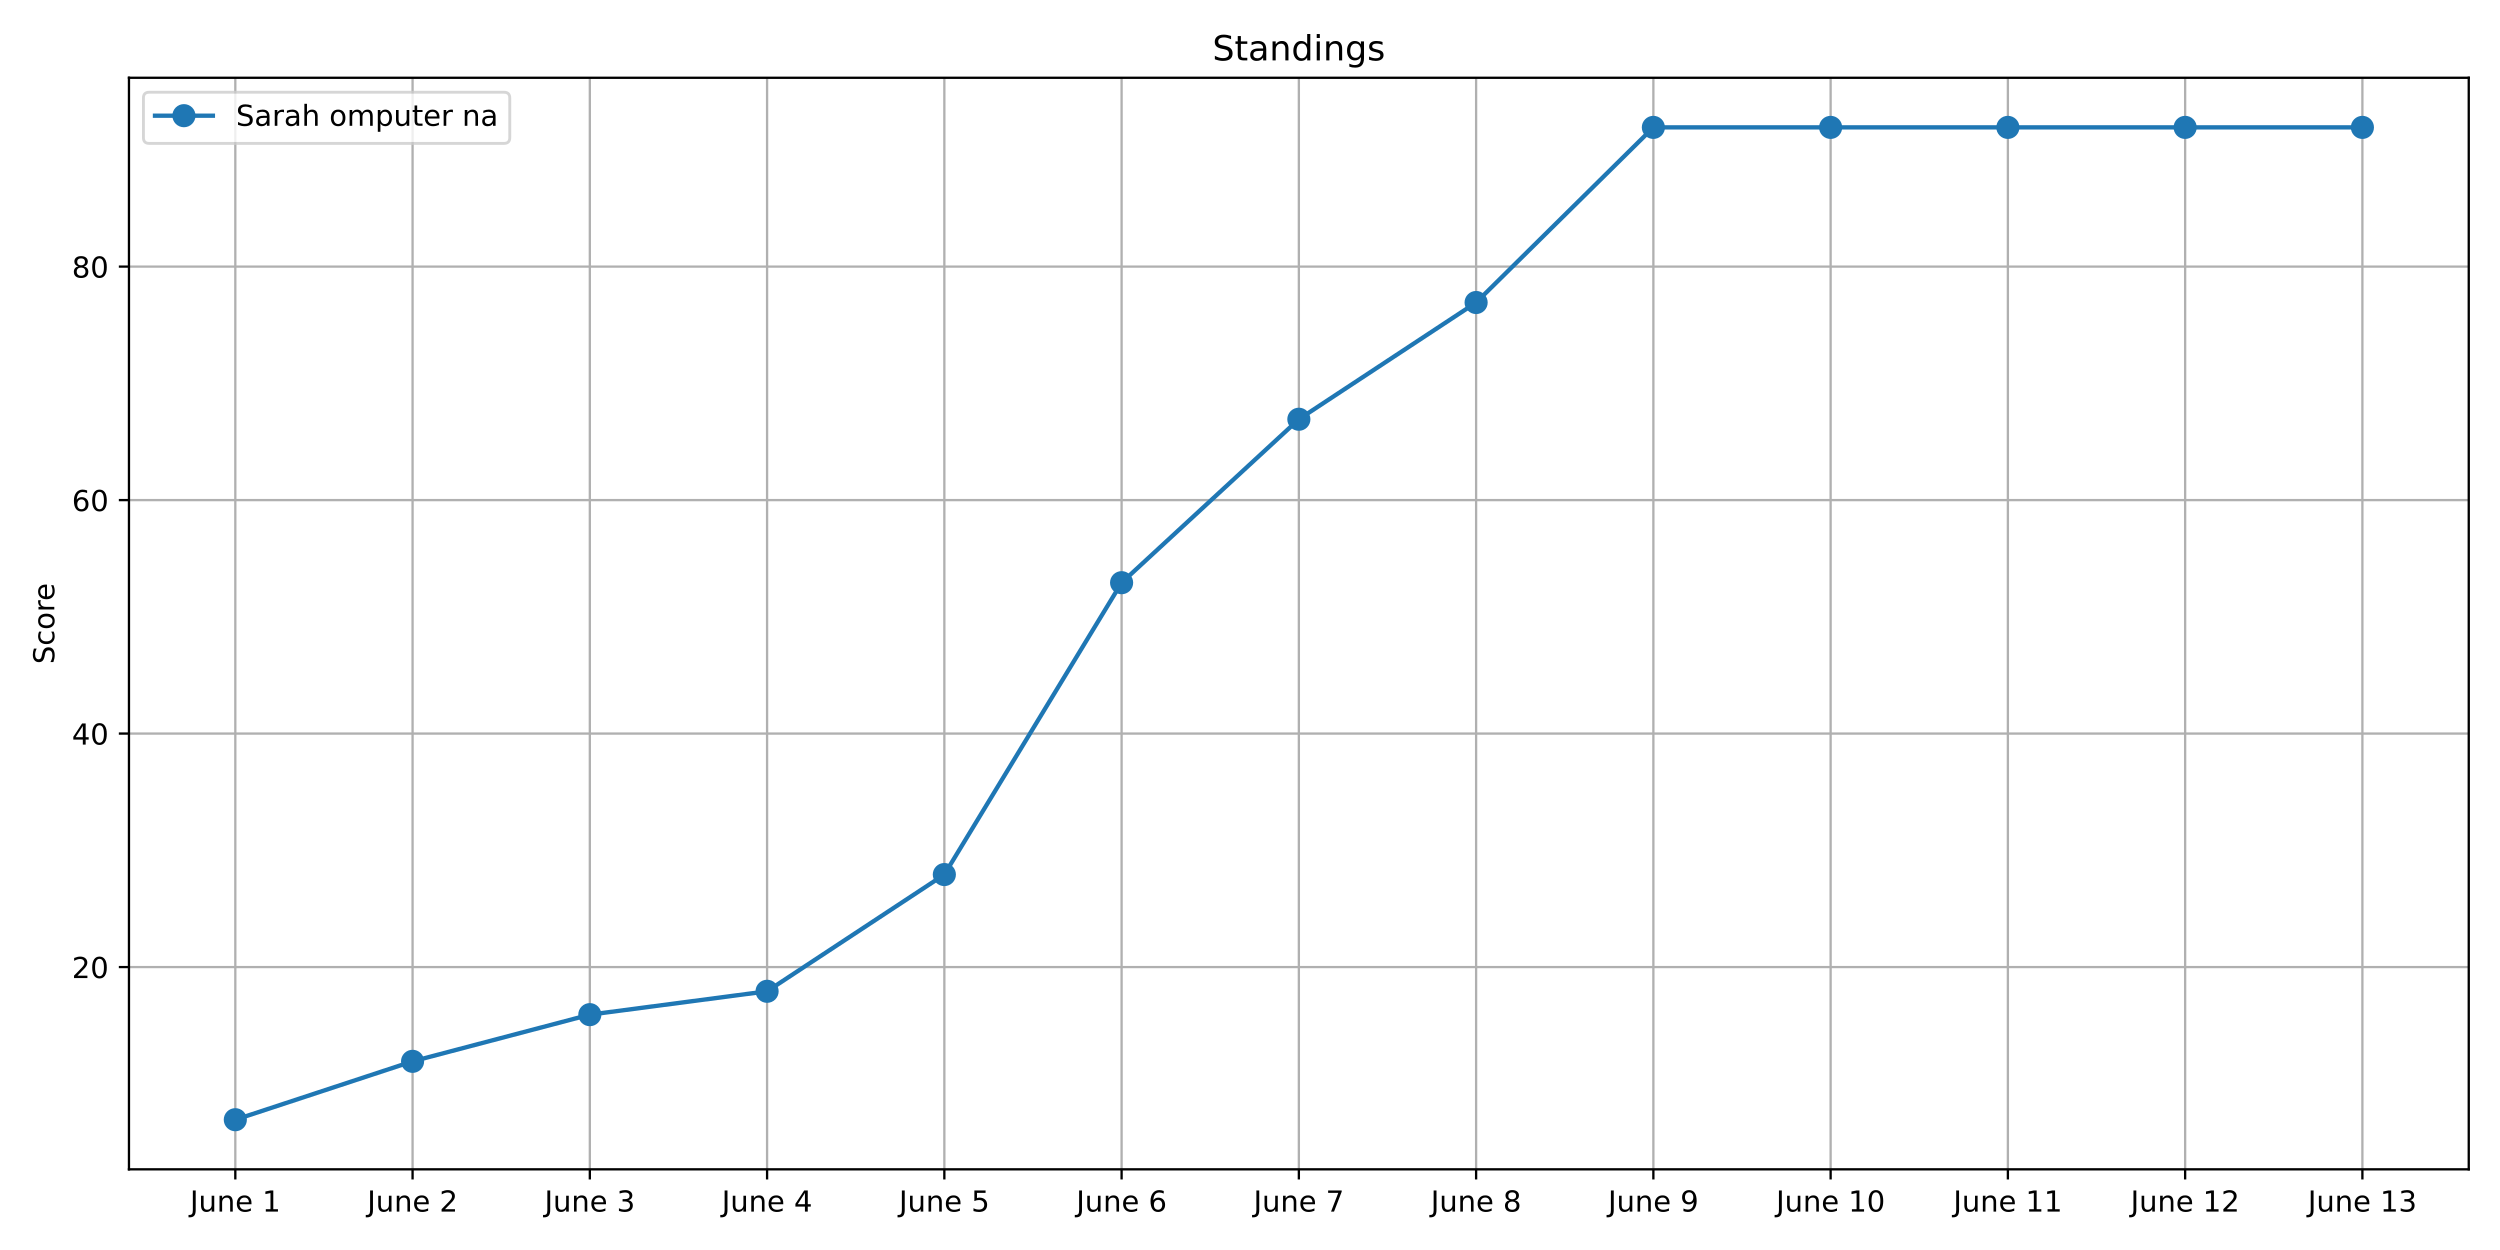
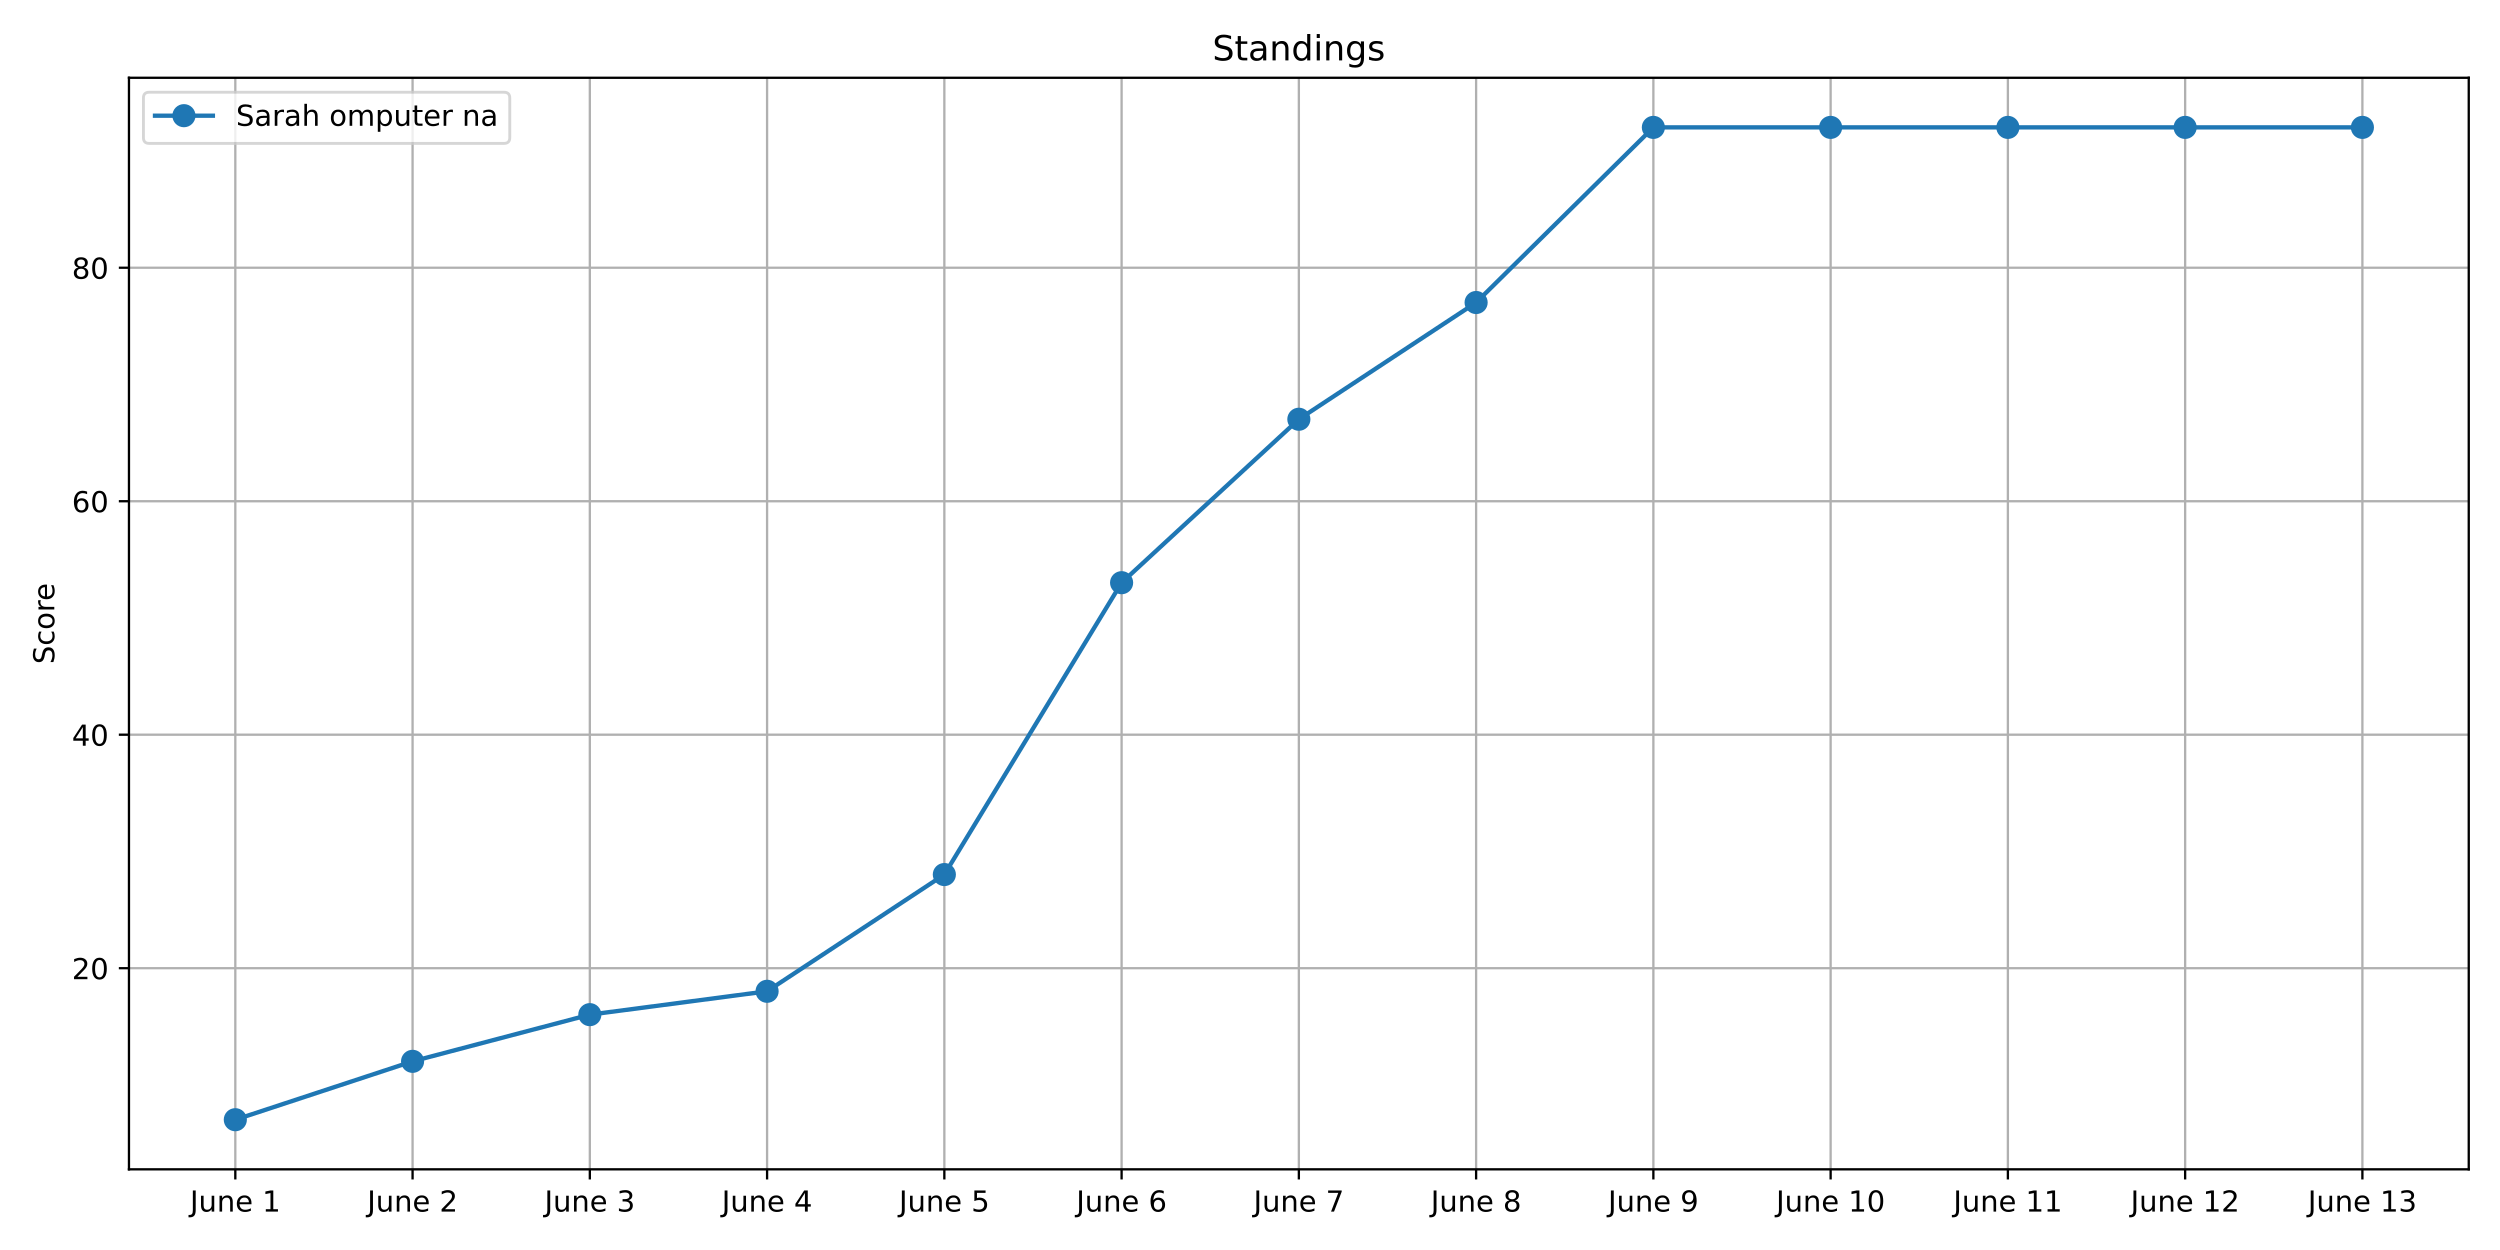
<svg xmlns="http://www.w3.org/2000/svg" xmlns:xlink="http://www.w3.org/1999/xlink" width="864pt" height="432pt" viewBox="0 0 864 432" version="1.1">
  <defs>
    <style type="text/css">*{stroke-linejoin: round; stroke-linecap: butt}</style>
  </defs>
  <g id="figure_1">
    <g id="patch_1">
      <path d="M 0 432  L 864 432  L 864 0  L 0 0  z " style="fill: #ffffff" />
    </g>
    <g id="axes_1">
      <g id="patch_2">
        <path d="M 44.57 404.12  L 853.2 404.12  L 853.2 26.88  L 44.57 26.88  z " style="fill: #ffffff" />
      </g>
      <g id="matplotlib.axis_1">
        <g id="xtick_1">
          <g id="line2d_1">
-             <path d="M 81.326 404.12  L 81.326 26.88  " clip-path="url(#p43449f7921)" style="fill: none; stroke: #b0b0b0; stroke-width: 0.8; stroke-linecap: square" />
+             <path d="M 81.326 404.12  L 81.326 26.88  " clip-path="url(#pfb5d4f8d9d)" style="fill: none; stroke: #b0b0b0; stroke-width: 0.8; stroke-linecap: square" />
          </g>
          <g id="line2d_2">
            <defs>
-               <path id="m37211da318" d="M 0 0  L 0 3.5  " style="stroke: #000000; stroke-width: 0.8" />
+               <path id="m506e8af287" d="M 0 0  L 0 3.5  " style="stroke: #000000; stroke-width: 0.8" />
            </defs>
            <g>
-               <use xlink:href="#m37211da318" x="81.326" y="404.12" style="stroke: #000000; stroke-width: 0.8" />
+               <use xlink:href="#m506e8af287" x="81.326" y="404.12" style="stroke: #000000; stroke-width: 0.8" />
            </g>
          </g>
          <g id="text_1">
            <g transform="translate(65.66653 418.7184) scale(0.1 -0.1)">
              <defs>
                <path id="DejaVuSans-4a" d="M 628 4666  L 1259 4666  L 1259 325  Q 1259 -519 939 -900  Q 619 -1281 -91 -1281  L -331 -1281  L -331 -750  L -134 -750  Q 284 -750 456 -515  Q 628 -281 628 325  L 628 4666  z " transform="scale(0.015625)" />
                <path id="DejaVuSans-75" d="M 544 1381  L 544 3500  L 1119 3500  L 1119 1403  Q 1119 906 1312 657  Q 1506 409 1894 409  Q 2359 409 2629 706  Q 2900 1003 2900 1516  L 2900 3500  L 3475 3500  L 3475 0  L 2900 0  L 2900 538  Q 2691 219 2414 64  Q 2138 -91 1772 -91  Q 1169 -91 856 284  Q 544 659 544 1381  z M 1991 3584  L 1991 3584  z " transform="scale(0.015625)" />
                <path id="DejaVuSans-6e" d="M 3513 2113  L 3513 0  L 2938 0  L 2938 2094  Q 2938 2591 2744 2837  Q 2550 3084 2163 3084  Q 1697 3084 1428 2787  Q 1159 2491 1159 1978  L 1159 0  L 581 0  L 581 3500  L 1159 3500  L 1159 2956  Q 1366 3272 1645 3428  Q 1925 3584 2291 3584  Q 2894 3584 3203 3211  Q 3513 2838 3513 2113  z " transform="scale(0.015625)" />
                <path id="DejaVuSans-65" d="M 3597 1894  L 3597 1613  L 953 1613  Q 991 1019 1311 708  Q 1631 397 2203 397  Q 2534 397 2845 478  Q 3156 559 3463 722  L 3463 178  Q 3153 47 2828 -22  Q 2503 -91 2169 -91  Q 1331 -91 842 396  Q 353 884 353 1716  Q 353 2575 817 3079  Q 1281 3584 2069 3584  Q 2775 3584 3186 3129  Q 3597 2675 3597 1894  z M 3022 2063  Q 3016 2534 2758 2815  Q 2500 3097 2075 3097  Q 1594 3097 1305 2825  Q 1016 2553 972 2059  L 3022 2063  z " transform="scale(0.015625)" />
                <path id="DejaVuSans-20" transform="scale(0.015625)" />
                <path id="DejaVuSans-31" d="M 794 531  L 1825 531  L 1825 4091  L 703 3866  L 703 4441  L 1819 4666  L 2450 4666  L 2450 531  L 3481 531  L 3481 0  L 794 0  L 794 531  z " transform="scale(0.015625)" />
              </defs>
              <use xlink:href="#DejaVuSans-4a" />
              <use xlink:href="#DejaVuSans-75" x="29.492" />
              <use xlink:href="#DejaVuSans-6e" x="92.871" />
              <use xlink:href="#DejaVuSans-65" x="156.25" />
              <use xlink:href="#DejaVuSans-20" x="217.773" />
              <use xlink:href="#DejaVuSans-31" x="249.561" />
            </g>
          </g>
        </g>
        <g id="xtick_2">
          <g id="line2d_3">
-             <path d="M 142.586 404.12  L 142.586 26.88  " clip-path="url(#p43449f7921)" style="fill: none; stroke: #b0b0b0; stroke-width: 0.8; stroke-linecap: square" />
+             <path d="M 142.586 404.12  L 142.586 26.88  " clip-path="url(#pfb5d4f8d9d)" style="fill: none; stroke: #b0b0b0; stroke-width: 0.8; stroke-linecap: square" />
          </g>
          <g id="line2d_4">
            <g>
-               <use xlink:href="#m37211da318" x="142.586" y="404.12" style="stroke: #000000; stroke-width: 0.8" />
+               <use xlink:href="#m506e8af287" x="142.586" y="404.12" style="stroke: #000000; stroke-width: 0.8" />
            </g>
          </g>
          <g id="text_2">
            <g transform="translate(126.9264 418.7184) scale(0.1 -0.1)">
              <defs>
                <path id="DejaVuSans-32" d="M 1228 531  L 3431 531  L 3431 0  L 469 0  L 469 531  Q 828 903 1448 1529  Q 2069 2156 2228 2338  Q 2531 2678 2651 2914  Q 2772 3150 2772 3378  Q 2772 3750 2511 3984  Q 2250 4219 1831 4219  Q 1534 4219 1204 4116  Q 875 4013 500 3803  L 500 4441  Q 881 4594 1212 4672  Q 1544 4750 1819 4750  Q 2544 4750 2975 4387  Q 3406 4025 3406 3419  Q 3406 3131 3298 2873  Q 3191 2616 2906 2266  Q 2828 2175 2409 1742  Q 1991 1309 1228 531  z " transform="scale(0.015625)" />
              </defs>
              <use xlink:href="#DejaVuSans-4a" />
              <use xlink:href="#DejaVuSans-75" x="29.492" />
              <use xlink:href="#DejaVuSans-6e" x="92.871" />
              <use xlink:href="#DejaVuSans-65" x="156.25" />
              <use xlink:href="#DejaVuSans-20" x="217.773" />
              <use xlink:href="#DejaVuSans-32" x="249.561" />
            </g>
          </g>
        </g>
        <g id="xtick_3">
          <g id="line2d_5">
-             <path d="M 203.846 404.12  L 203.846 26.88  " clip-path="url(#p43449f7921)" style="fill: none; stroke: #b0b0b0; stroke-width: 0.8; stroke-linecap: square" />
+             <path d="M 203.846 404.12  L 203.846 26.88  " clip-path="url(#pfb5d4f8d9d)" style="fill: none; stroke: #b0b0b0; stroke-width: 0.8; stroke-linecap: square" />
          </g>
          <g id="line2d_6">
            <g>
-               <use xlink:href="#m37211da318" x="203.846" y="404.12" style="stroke: #000000; stroke-width: 0.8" />
+               <use xlink:href="#m506e8af287" x="203.846" y="404.12" style="stroke: #000000; stroke-width: 0.8" />
            </g>
          </g>
          <g id="text_3">
            <g transform="translate(188.1862 418.7184) scale(0.1 -0.1)">
              <defs>
                <path id="DejaVuSans-33" d="M 2597 2516  Q 3050 2419 3304 2112  Q 3559 1806 3559 1356  Q 3559 666 3084 287  Q 2609 -91 1734 -91  Q 1441 -91 1130 -33  Q 819 25 488 141  L 488 750  Q 750 597 1062 519  Q 1375 441 1716 441  Q 2309 441 2620 675  Q 2931 909 2931 1356  Q 2931 1769 2642 2001  Q 2353 2234 1838 2234  L 1294 2234  L 1294 2753  L 1863 2753  Q 2328 2753 2575 2939  Q 2822 3125 2822 3475  Q 2822 3834 2567 4026  Q 2313 4219 1838 4219  Q 1578 4219 1281 4162  Q 984 4106 628 3988  L 628 4550  Q 988 4650 1302 4700  Q 1616 4750 1894 4750  Q 2613 4750 3031 4423  Q 3450 4097 3450 3541  Q 3450 3153 3228 2886  Q 3006 2619 2597 2516  z " transform="scale(0.015625)" />
              </defs>
              <use xlink:href="#DejaVuSans-4a" />
              <use xlink:href="#DejaVuSans-75" x="29.492" />
              <use xlink:href="#DejaVuSans-6e" x="92.871" />
              <use xlink:href="#DejaVuSans-65" x="156.25" />
              <use xlink:href="#DejaVuSans-20" x="217.773" />
              <use xlink:href="#DejaVuSans-33" x="249.561" />
            </g>
          </g>
        </g>
        <g id="xtick_4">
          <g id="line2d_7">
-             <path d="M 265.105 404.12  L 265.105 26.88  " clip-path="url(#p43449f7921)" style="fill: none; stroke: #b0b0b0; stroke-width: 0.8; stroke-linecap: square" />
+             <path d="M 265.105 404.12  L 265.105 26.88  " clip-path="url(#pfb5d4f8d9d)" style="fill: none; stroke: #b0b0b0; stroke-width: 0.8; stroke-linecap: square" />
          </g>
          <g id="line2d_8">
            <g>
-               <use xlink:href="#m37211da318" x="265.105" y="404.12" style="stroke: #000000; stroke-width: 0.8" />
+               <use xlink:href="#m506e8af287" x="265.105" y="404.12" style="stroke: #000000; stroke-width: 0.8" />
            </g>
          </g>
          <g id="text_4">
            <g transform="translate(249.4461 418.7184) scale(0.1 -0.1)">
              <defs>
                <path id="DejaVuSans-34" d="M 2419 4116  L 825 1625  L 2419 1625  L 2419 4116  z M 2253 4666  L 3047 4666  L 3047 1625  L 3713 1625  L 3713 1100  L 3047 1100  L 3047 0  L 2419 0  L 2419 1100  L 313 1100  L 313 1709  L 2253 4666  z " transform="scale(0.015625)" />
              </defs>
              <use xlink:href="#DejaVuSans-4a" />
              <use xlink:href="#DejaVuSans-75" x="29.492" />
              <use xlink:href="#DejaVuSans-6e" x="92.871" />
              <use xlink:href="#DejaVuSans-65" x="156.25" />
              <use xlink:href="#DejaVuSans-20" x="217.773" />
              <use xlink:href="#DejaVuSans-34" x="249.561" />
            </g>
          </g>
        </g>
        <g id="xtick_5">
          <g id="line2d_9">
-             <path d="M 326.365 404.12  L 326.365 26.88  " clip-path="url(#p43449f7921)" style="fill: none; stroke: #b0b0b0; stroke-width: 0.8; stroke-linecap: square" />
+             <path d="M 326.365 404.12  L 326.365 26.88  " clip-path="url(#pfb5d4f8d9d)" style="fill: none; stroke: #b0b0b0; stroke-width: 0.8; stroke-linecap: square" />
          </g>
          <g id="line2d_10">
            <g>
-               <use xlink:href="#m37211da318" x="326.365" y="404.12" style="stroke: #000000; stroke-width: 0.8" />
+               <use xlink:href="#m506e8af287" x="326.365" y="404.12" style="stroke: #000000; stroke-width: 0.8" />
            </g>
          </g>
          <g id="text_5">
            <g transform="translate(310.7059 418.7184) scale(0.1 -0.1)">
              <defs>
                <path id="DejaVuSans-35" d="M 691 4666  L 3169 4666  L 3169 4134  L 1269 4134  L 1269 2991  Q 1406 3038 1543 3061  Q 1681 3084 1819 3084  Q 2600 3084 3056 2656  Q 3513 2228 3513 1497  Q 3513 744 3044 326  Q 2575 -91 1722 -91  Q 1428 -91 1123 -41  Q 819 9 494 109  L 494 744  Q 775 591 1075 516  Q 1375 441 1709 441  Q 2250 441 2565 725  Q 2881 1009 2881 1497  Q 2881 1984 2565 2268  Q 2250 2553 1709 2553  Q 1456 2553 1204 2497  Q 953 2441 691 2322  L 691 4666  z " transform="scale(0.015625)" />
              </defs>
              <use xlink:href="#DejaVuSans-4a" />
              <use xlink:href="#DejaVuSans-75" x="29.492" />
              <use xlink:href="#DejaVuSans-6e" x="92.871" />
              <use xlink:href="#DejaVuSans-65" x="156.25" />
              <use xlink:href="#DejaVuSans-20" x="217.773" />
              <use xlink:href="#DejaVuSans-35" x="249.561" />
            </g>
          </g>
        </g>
        <g id="xtick_6">
          <g id="line2d_11">
-             <path d="M 387.625 404.12  L 387.625 26.88  " clip-path="url(#p43449f7921)" style="fill: none; stroke: #b0b0b0; stroke-width: 0.8; stroke-linecap: square" />
+             <path d="M 387.625 404.12  L 387.625 26.88  " clip-path="url(#pfb5d4f8d9d)" style="fill: none; stroke: #b0b0b0; stroke-width: 0.8; stroke-linecap: square" />
          </g>
          <g id="line2d_12">
            <g>
-               <use xlink:href="#m37211da318" x="387.625" y="404.12" style="stroke: #000000; stroke-width: 0.8" />
+               <use xlink:href="#m506e8af287" x="387.625" y="404.12" style="stroke: #000000; stroke-width: 0.8" />
            </g>
          </g>
          <g id="text_6">
            <g transform="translate(371.9658 418.7184) scale(0.1 -0.1)">
              <defs>
                <path id="DejaVuSans-36" d="M 2113 2584  Q 1688 2584 1439 2293  Q 1191 2003 1191 1497  Q 1191 994 1439 701  Q 1688 409 2113 409  Q 2538 409 2786 701  Q 3034 994 3034 1497  Q 3034 2003 2786 2293  Q 2538 2584 2113 2584  z M 3366 4563  L 3366 3988  Q 3128 4100 2886 4159  Q 2644 4219 2406 4219  Q 1781 4219 1451 3797  Q 1122 3375 1075 2522  Q 1259 2794 1537 2939  Q 1816 3084 2150 3084  Q 2853 3084 3261 2657  Q 3669 2231 3669 1497  Q 3669 778 3244 343  Q 2819 -91 2113 -91  Q 1303 -91 875 529  Q 447 1150 447 2328  Q 447 3434 972 4092  Q 1497 4750 2381 4750  Q 2619 4750 2861 4703  Q 3103 4656 3366 4563  z " transform="scale(0.015625)" />
              </defs>
              <use xlink:href="#DejaVuSans-4a" />
              <use xlink:href="#DejaVuSans-75" x="29.492" />
              <use xlink:href="#DejaVuSans-6e" x="92.871" />
              <use xlink:href="#DejaVuSans-65" x="156.25" />
              <use xlink:href="#DejaVuSans-20" x="217.773" />
              <use xlink:href="#DejaVuSans-36" x="249.561" />
            </g>
          </g>
        </g>
        <g id="xtick_7">
          <g id="line2d_13">
-             <path d="M 448.885 404.12  L 448.885 26.88  " clip-path="url(#p43449f7921)" style="fill: none; stroke: #b0b0b0; stroke-width: 0.8; stroke-linecap: square" />
+             <path d="M 448.885 404.12  L 448.885 26.88  " clip-path="url(#pfb5d4f8d9d)" style="fill: none; stroke: #b0b0b0; stroke-width: 0.8; stroke-linecap: square" />
          </g>
          <g id="line2d_14">
            <g>
-               <use xlink:href="#m37211da318" x="448.885" y="404.12" style="stroke: #000000; stroke-width: 0.8" />
+               <use xlink:href="#m506e8af287" x="448.885" y="404.12" style="stroke: #000000; stroke-width: 0.8" />
            </g>
          </g>
          <g id="text_7">
            <g transform="translate(433.2256 418.7184) scale(0.1 -0.1)">
              <defs>
                <path id="DejaVuSans-37" d="M 525 4666  L 3525 4666  L 3525 4397  L 1831 0  L 1172 0  L 2766 4134  L 525 4134  L 525 4666  z " transform="scale(0.015625)" />
              </defs>
              <use xlink:href="#DejaVuSans-4a" />
              <use xlink:href="#DejaVuSans-75" x="29.492" />
              <use xlink:href="#DejaVuSans-6e" x="92.871" />
              <use xlink:href="#DejaVuSans-65" x="156.25" />
              <use xlink:href="#DejaVuSans-20" x="217.773" />
              <use xlink:href="#DejaVuSans-37" x="249.561" />
            </g>
          </g>
        </g>
        <g id="xtick_8">
          <g id="line2d_15">
-             <path d="M 510.145 404.12  L 510.145 26.88  " clip-path="url(#p43449f7921)" style="fill: none; stroke: #b0b0b0; stroke-width: 0.8; stroke-linecap: square" />
+             <path d="M 510.145 404.12  L 510.145 26.88  " clip-path="url(#pfb5d4f8d9d)" style="fill: none; stroke: #b0b0b0; stroke-width: 0.8; stroke-linecap: square" />
          </g>
          <g id="line2d_16">
            <g>
-               <use xlink:href="#m37211da318" x="510.145" y="404.12" style="stroke: #000000; stroke-width: 0.8" />
+               <use xlink:href="#m506e8af287" x="510.145" y="404.12" style="stroke: #000000; stroke-width: 0.8" />
            </g>
          </g>
          <g id="text_8">
            <g transform="translate(494.4855 418.7184) scale(0.1 -0.1)">
              <defs>
                <path id="DejaVuSans-38" d="M 2034 2216  Q 1584 2216 1326 1975  Q 1069 1734 1069 1313  Q 1069 891 1326 650  Q 1584 409 2034 409  Q 2484 409 2743 651  Q 3003 894 3003 1313  Q 3003 1734 2745 1975  Q 2488 2216 2034 2216  z M 1403 2484  Q 997 2584 770 2862  Q 544 3141 544 3541  Q 544 4100 942 4425  Q 1341 4750 2034 4750  Q 2731 4750 3128 4425  Q 3525 4100 3525 3541  Q 3525 3141 3298 2862  Q 3072 2584 2669 2484  Q 3125 2378 3379 2068  Q 3634 1759 3634 1313  Q 3634 634 3220 271  Q 2806 -91 2034 -91  Q 1263 -91 848 271  Q 434 634 434 1313  Q 434 1759 690 2068  Q 947 2378 1403 2484  z M 1172 3481  Q 1172 3119 1398 2916  Q 1625 2713 2034 2713  Q 2441 2713 2670 2916  Q 2900 3119 2900 3481  Q 2900 3844 2670 4047  Q 2441 4250 2034 4250  Q 1625 4250 1398 4047  Q 1172 3844 1172 3481  z " transform="scale(0.015625)" />
              </defs>
              <use xlink:href="#DejaVuSans-4a" />
              <use xlink:href="#DejaVuSans-75" x="29.492" />
              <use xlink:href="#DejaVuSans-6e" x="92.871" />
              <use xlink:href="#DejaVuSans-65" x="156.25" />
              <use xlink:href="#DejaVuSans-20" x="217.773" />
              <use xlink:href="#DejaVuSans-38" x="249.561" />
            </g>
          </g>
        </g>
        <g id="xtick_9">
          <g id="line2d_17">
-             <path d="M 571.405 404.12  L 571.405 26.88  " clip-path="url(#p43449f7921)" style="fill: none; stroke: #b0b0b0; stroke-width: 0.8; stroke-linecap: square" />
+             <path d="M 571.405 404.12  L 571.405 26.88  " clip-path="url(#pfb5d4f8d9d)" style="fill: none; stroke: #b0b0b0; stroke-width: 0.8; stroke-linecap: square" />
          </g>
          <g id="line2d_18">
            <g>
-               <use xlink:href="#m37211da318" x="571.405" y="404.12" style="stroke: #000000; stroke-width: 0.8" />
+               <use xlink:href="#m506e8af287" x="571.405" y="404.12" style="stroke: #000000; stroke-width: 0.8" />
            </g>
          </g>
          <g id="text_9">
            <g transform="translate(555.7453 418.7184) scale(0.1 -0.1)">
              <defs>
                <path id="DejaVuSans-39" d="M 703 97  L 703 672  Q 941 559 1184 500  Q 1428 441 1663 441  Q 2288 441 2617 861  Q 2947 1281 2994 2138  Q 2813 1869 2534 1725  Q 2256 1581 1919 1581  Q 1219 1581 811 2004  Q 403 2428 403 3163  Q 403 3881 828 4315  Q 1253 4750 1959 4750  Q 2769 4750 3195 4129  Q 3622 3509 3622 2328  Q 3622 1225 3098 567  Q 2575 -91 1691 -91  Q 1453 -91 1209 -44  Q 966 3 703 97  z M 1959 2075  Q 2384 2075 2632 2365  Q 2881 2656 2881 3163  Q 2881 3666 2632 3958  Q 2384 4250 1959 4250  Q 1534 4250 1286 3958  Q 1038 3666 1038 3163  Q 1038 2656 1286 2365  Q 1534 2075 1959 2075  z " transform="scale(0.015625)" />
              </defs>
              <use xlink:href="#DejaVuSans-4a" />
              <use xlink:href="#DejaVuSans-75" x="29.492" />
              <use xlink:href="#DejaVuSans-6e" x="92.871" />
              <use xlink:href="#DejaVuSans-65" x="156.25" />
              <use xlink:href="#DejaVuSans-20" x="217.773" />
              <use xlink:href="#DejaVuSans-39" x="249.561" />
            </g>
          </g>
        </g>
        <g id="xtick_10">
          <g id="line2d_19">
-             <path d="M 632.665 404.12  L 632.665 26.88  " clip-path="url(#p43449f7921)" style="fill: none; stroke: #b0b0b0; stroke-width: 0.8; stroke-linecap: square" />
+             <path d="M 632.665 404.12  L 632.665 26.88  " clip-path="url(#pfb5d4f8d9d)" style="fill: none; stroke: #b0b0b0; stroke-width: 0.8; stroke-linecap: square" />
          </g>
          <g id="line2d_20">
            <g>
-               <use xlink:href="#m37211da318" x="632.665" y="404.12" style="stroke: #000000; stroke-width: 0.8" />
+               <use xlink:href="#m506e8af287" x="632.665" y="404.12" style="stroke: #000000; stroke-width: 0.8" />
            </g>
          </g>
          <g id="text_10">
            <g transform="translate(613.8239 418.7184) scale(0.1 -0.1)">
              <defs>
                <path id="DejaVuSans-30" d="M 2034 4250  Q 1547 4250 1301 3770  Q 1056 3291 1056 2328  Q 1056 1369 1301 889  Q 1547 409 2034 409  Q 2525 409 2770 889  Q 3016 1369 3016 2328  Q 3016 3291 2770 3770  Q 2525 4250 2034 4250  z M 2034 4750  Q 2819 4750 3233 4129  Q 3647 3509 3647 2328  Q 3647 1150 3233 529  Q 2819 -91 2034 -91  Q 1250 -91 836 529  Q 422 1150 422 2328  Q 422 3509 836 4129  Q 1250 4750 2034 4750  z " transform="scale(0.015625)" />
              </defs>
              <use xlink:href="#DejaVuSans-4a" />
              <use xlink:href="#DejaVuSans-75" x="29.492" />
              <use xlink:href="#DejaVuSans-6e" x="92.871" />
              <use xlink:href="#DejaVuSans-65" x="156.25" />
              <use xlink:href="#DejaVuSans-20" x="217.773" />
              <use xlink:href="#DejaVuSans-31" x="249.561" />
              <use xlink:href="#DejaVuSans-30" x="313.184" />
            </g>
          </g>
        </g>
        <g id="xtick_11">
          <g id="line2d_21">
-             <path d="M 693.924 404.12  L 693.924 26.88  " clip-path="url(#p43449f7921)" style="fill: none; stroke: #b0b0b0; stroke-width: 0.8; stroke-linecap: square" />
+             <path d="M 693.924 404.12  L 693.924 26.88  " clip-path="url(#pfb5d4f8d9d)" style="fill: none; stroke: #b0b0b0; stroke-width: 0.8; stroke-linecap: square" />
          </g>
          <g id="line2d_22">
            <g>
-               <use xlink:href="#m37211da318" x="693.924" y="404.12" style="stroke: #000000; stroke-width: 0.8" />
+               <use xlink:href="#m506e8af287" x="693.924" y="404.12" style="stroke: #000000; stroke-width: 0.8" />
            </g>
          </g>
          <g id="text_11">
            <g transform="translate(675.0838 418.7184) scale(0.1 -0.1)">
              <use xlink:href="#DejaVuSans-4a" />
              <use xlink:href="#DejaVuSans-75" x="29.492" />
              <use xlink:href="#DejaVuSans-6e" x="92.871" />
              <use xlink:href="#DejaVuSans-65" x="156.25" />
              <use xlink:href="#DejaVuSans-20" x="217.773" />
              <use xlink:href="#DejaVuSans-31" x="249.561" />
              <use xlink:href="#DejaVuSans-31" x="313.184" />
            </g>
          </g>
        </g>
        <g id="xtick_12">
          <g id="line2d_23">
-             <path d="M 755.184 404.12  L 755.184 26.88  " clip-path="url(#p43449f7921)" style="fill: none; stroke: #b0b0b0; stroke-width: 0.8; stroke-linecap: square" />
+             <path d="M 755.184 404.12  L 755.184 26.88  " clip-path="url(#pfb5d4f8d9d)" style="fill: none; stroke: #b0b0b0; stroke-width: 0.8; stroke-linecap: square" />
          </g>
          <g id="line2d_24">
            <g>
-               <use xlink:href="#m37211da318" x="755.184" y="404.12" style="stroke: #000000; stroke-width: 0.8" />
+               <use xlink:href="#m506e8af287" x="755.184" y="404.12" style="stroke: #000000; stroke-width: 0.8" />
            </g>
          </g>
          <g id="text_12">
            <g transform="translate(736.3436 418.7184) scale(0.1 -0.1)">
              <use xlink:href="#DejaVuSans-4a" />
              <use xlink:href="#DejaVuSans-75" x="29.492" />
              <use xlink:href="#DejaVuSans-6e" x="92.871" />
              <use xlink:href="#DejaVuSans-65" x="156.25" />
              <use xlink:href="#DejaVuSans-20" x="217.773" />
              <use xlink:href="#DejaVuSans-31" x="249.561" />
              <use xlink:href="#DejaVuSans-32" x="313.184" />
            </g>
          </g>
        </g>
        <g id="xtick_13">
          <g id="line2d_25">
-             <path d="M 816.444 404.12  L 816.444 26.88  " clip-path="url(#p43449f7921)" style="fill: none; stroke: #b0b0b0; stroke-width: 0.8; stroke-linecap: square" />
+             <path d="M 816.444 404.12  L 816.444 26.88  " clip-path="url(#pfb5d4f8d9d)" style="fill: none; stroke: #b0b0b0; stroke-width: 0.8; stroke-linecap: square" />
          </g>
          <g id="line2d_26">
            <g>
-               <use xlink:href="#m37211da318" x="816.444" y="404.12" style="stroke: #000000; stroke-width: 0.8" />
+               <use xlink:href="#m506e8af287" x="816.444" y="404.12" style="stroke: #000000; stroke-width: 0.8" />
            </g>
          </g>
          <g id="text_13">
            <g transform="translate(797.6035 418.7184) scale(0.1 -0.1)">
              <use xlink:href="#DejaVuSans-4a" />
              <use xlink:href="#DejaVuSans-75" x="29.492" />
              <use xlink:href="#DejaVuSans-6e" x="92.871" />
              <use xlink:href="#DejaVuSans-65" x="156.25" />
              <use xlink:href="#DejaVuSans-20" x="217.773" />
              <use xlink:href="#DejaVuSans-31" x="249.561" />
              <use xlink:href="#DejaVuSans-33" x="313.184" />
            </g>
          </g>
        </g>
      </g>
      <g id="matplotlib.axis_2">
        <g id="ytick_1">
          <g id="line2d_27">
-             <path d="M 44.57 334.217  L 853.2 334.217  " clip-path="url(#p43449f7921)" style="fill: none; stroke: #b0b0b0; stroke-width: 0.8; stroke-linecap: square" />
+             <path d="M 44.57 334.61  L 853.2 334.61  " clip-path="url(#pfb5d4f8d9d)" style="fill: none; stroke: #b0b0b0; stroke-width: 0.8; stroke-linecap: square" />
          </g>
          <g id="line2d_28">
            <defs>
-               <path id="mb766bf2d5b" d="M 0 0  L -3.5 0  " style="stroke: #000000; stroke-width: 0.8" />
+               <path id="mb6218768f8" d="M 0 0  L -3.5 0  " style="stroke: #000000; stroke-width: 0.8" />
            </defs>
            <g>
-               <use xlink:href="#mb766bf2d5b" x="44.57" y="334.217" style="stroke: #000000; stroke-width: 0.8" />
+               <use xlink:href="#mb6218768f8" x="44.57" y="334.61" style="stroke: #000000; stroke-width: 0.8" />
            </g>
          </g>
          <g id="text_14">
-             <g transform="translate(24.845 338.0165) scale(0.1 -0.1)">
+             <g transform="translate(24.845 338.409) scale(0.1 -0.1)">
              <use xlink:href="#DejaVuSans-32" />
              <use xlink:href="#DejaVuSans-30" x="63.623" />
            </g>
          </g>
        </g>
        <g id="ytick_2">
          <g id="line2d_29">
-             <path d="M 44.57 253.524  L 853.2 253.524  " clip-path="url(#p43449f7921)" style="fill: none; stroke: #b0b0b0; stroke-width: 0.8; stroke-linecap: square" />
+             <path d="M 44.57 253.917  L 853.2 253.917  " clip-path="url(#pfb5d4f8d9d)" style="fill: none; stroke: #b0b0b0; stroke-width: 0.8; stroke-linecap: square" />
          </g>
          <g id="line2d_30">
            <g>
-               <use xlink:href="#mb766bf2d5b" x="44.57" y="253.524" style="stroke: #000000; stroke-width: 0.8" />
+               <use xlink:href="#mb6218768f8" x="44.57" y="253.917" style="stroke: #000000; stroke-width: 0.8" />
            </g>
          </g>
          <g id="text_15">
-             <g transform="translate(24.845 257.3235) scale(0.1 -0.1)">
+             <g transform="translate(24.845 257.7159) scale(0.1 -0.1)">
              <use xlink:href="#DejaVuSans-34" />
              <use xlink:href="#DejaVuSans-30" x="63.623" />
            </g>
          </g>
        </g>
        <g id="ytick_3">
          <g id="line2d_31">
-             <path d="M 44.57 172.831  L 853.2 172.831  " clip-path="url(#p43449f7921)" style="fill: none; stroke: #b0b0b0; stroke-width: 0.8; stroke-linecap: square" />
+             <path d="M 44.57 173.224  L 853.2 173.224  " clip-path="url(#pfb5d4f8d9d)" style="fill: none; stroke: #b0b0b0; stroke-width: 0.8; stroke-linecap: square" />
          </g>
          <g id="line2d_32">
            <g>
-               <use xlink:href="#mb766bf2d5b" x="44.57" y="172.831" style="stroke: #000000; stroke-width: 0.8" />
+               <use xlink:href="#mb6218768f8" x="44.57" y="173.224" style="stroke: #000000; stroke-width: 0.8" />
            </g>
          </g>
          <g id="text_16">
-             <g transform="translate(24.845 176.6304) scale(0.1 -0.1)">
+             <g transform="translate(24.845 177.0229) scale(0.1 -0.1)">
              <use xlink:href="#DejaVuSans-36" />
              <use xlink:href="#DejaVuSans-30" x="63.623" />
            </g>
          </g>
        </g>
        <g id="ytick_4">
          <g id="line2d_33">
-             <path d="M 44.57 92.138  L 853.2 92.138  " clip-path="url(#p43449f7921)" style="fill: none; stroke: #b0b0b0; stroke-width: 0.8; stroke-linecap: square" />
+             <path d="M 44.57 92.531  L 853.2 92.531  " clip-path="url(#pfb5d4f8d9d)" style="fill: none; stroke: #b0b0b0; stroke-width: 0.8; stroke-linecap: square" />
          </g>
          <g id="line2d_34">
            <g>
-               <use xlink:href="#mb766bf2d5b" x="44.57" y="92.138" style="stroke: #000000; stroke-width: 0.8" />
+               <use xlink:href="#mb6218768f8" x="44.57" y="92.531" style="stroke: #000000; stroke-width: 0.8" />
            </g>
          </g>
          <g id="text_17">
-             <g transform="translate(24.845 95.93738) scale(0.1 -0.1)">
+             <g transform="translate(24.845 96.32984) scale(0.1 -0.1)">
              <use xlink:href="#DejaVuSans-38" />
              <use xlink:href="#DejaVuSans-30" x="63.623" />
            </g>
          </g>
        </g>
        <g id="text_18">
          <g transform="translate(18.76531 229.5023) rotate(-90) scale(0.1 -0.1)">
            <defs>
              <path id="DejaVuSans-53" d="M 3425 4513  L 3425 3897  Q 3066 4069 2747 4153  Q 2428 4238 2131 4238  Q 1616 4238 1336 4038  Q 1056 3838 1056 3469  Q 1056 3159 1242 3001  Q 1428 2844 1947 2747  L 2328 2669  Q 3034 2534 3370 2195  Q 3706 1856 3706 1288  Q 3706 609 3251 259  Q 2797 -91 1919 -91  Q 1588 -91 1214 -16  Q 841 59 441 206  L 441 856  Q 825 641 1194 531  Q 1563 422 1919 422  Q 2459 422 2753 634  Q 3047 847 3047 1241  Q 3047 1584 2836 1778  Q 2625 1972 2144 2069  L 1759 2144  Q 1053 2284 737 2584  Q 422 2884 422 3419  Q 422 4038 858 4394  Q 1294 4750 2059 4750  Q 2388 4750 2728 4690  Q 3069 4631 3425 4513  z " transform="scale(0.015625)" />
              <path id="DejaVuSans-63" d="M 3122 3366  L 3122 2828  Q 2878 2963 2633 3030  Q 2388 3097 2138 3097  Q 1578 3097 1268 2742  Q 959 2388 959 1747  Q 959 1106 1268 751  Q 1578 397 2138 397  Q 2388 397 2633 464  Q 2878 531 3122 666  L 3122 134  Q 2881 22 2623 -34  Q 2366 -91 2075 -91  Q 1284 -91 818 406  Q 353 903 353 1747  Q 353 2603 823 3093  Q 1294 3584 2113 3584  Q 2378 3584 2631 3529  Q 2884 3475 3122 3366  z " transform="scale(0.015625)" />
              <path id="DejaVuSans-6f" d="M 1959 3097  Q 1497 3097 1228 2736  Q 959 2375 959 1747  Q 959 1119 1226 758  Q 1494 397 1959 397  Q 2419 397 2687 759  Q 2956 1122 2956 1747  Q 2956 2369 2687 2733  Q 2419 3097 1959 3097  z M 1959 3584  Q 2709 3584 3137 3096  Q 3566 2609 3566 1747  Q 3566 888 3137 398  Q 2709 -91 1959 -91  Q 1206 -91 779 398  Q 353 888 353 1747  Q 353 2609 779 3096  Q 1206 3584 1959 3584  z " transform="scale(0.015625)" />
              <path id="DejaVuSans-72" d="M 2631 2963  Q 2534 3019 2420 3045  Q 2306 3072 2169 3072  Q 1681 3072 1420 2755  Q 1159 2438 1159 1844  L 1159 0  L 581 0  L 581 3500  L 1159 3500  L 1159 2956  Q 1341 3275 1631 3429  Q 1922 3584 2338 3584  Q 2397 3584 2469 3576  Q 2541 3569 2628 3553  L 2631 2963  z " transform="scale(0.015625)" />
            </defs>
            <use xlink:href="#DejaVuSans-53" />
            <use xlink:href="#DejaVuSans-63" x="63.477" />
            <use xlink:href="#DejaVuSans-6f" x="118.457" />
            <use xlink:href="#DejaVuSans-72" x="179.639" />
            <use xlink:href="#DejaVuSans-65" x="218.502" />
          </g>
        </g>
      </g>
      <g id="line2d_35">
-         <path d="M 81.326 386.973  L 142.586 366.799  L 203.846 350.661  L 265.105 342.592  L 326.365 302.245  L 387.625 201.379  L 448.885 144.894  L 510.145 104.547  L 571.405 44.027  L 632.665 44.027  L 693.924 44.027  L 755.184 44.027  L 816.444 44.027  " clip-path="url(#p43449f7921)" style="fill: none; stroke: #1f77b4; stroke-width: 1.5; stroke-linecap: square" />
+         <path d="M 81.326 386.973  L 142.586 366.799  L 203.846 350.661  L 265.105 342.592  L 326.365 302.245  L 387.625 201.379  L 448.885 144.894  L 510.145 104.547  L 571.405 44.027  L 632.665 44.027  L 693.924 44.027  L 755.184 44.027  L 816.444 44.027  " clip-path="url(#pfb5d4f8d9d)" style="fill: none; stroke: #1f77b4; stroke-width: 1.5; stroke-linecap: square" />
        <defs>
-           <path id="mc3d69d4f54" d="M 0 3.5  C 0.928 3.5 1.819 3.131 2.475 2.475  C 3.131 1.819 3.5 0.928 3.5 0  C 3.5 -0.928 3.131 -1.819 2.475 -2.475  C 1.819 -3.131 0.928 -3.5 0 -3.5  C -0.928 -3.5 -1.819 -3.131 -2.475 -2.475  C -3.131 -1.819 -3.5 -0.928 -3.5 0  C -3.5 0.928 -3.131 1.819 -2.475 2.475  C -1.819 3.131 -0.928 3.5 0 3.5  z " style="stroke: #1f77b4" />
+           <path id="mb150da4a5f" d="M 0 3.5  C 0.928 3.5 1.819 3.131 2.475 2.475  C 3.131 1.819 3.5 0.928 3.5 0  C 3.5 -0.928 3.131 -1.819 2.475 -2.475  C 1.819 -3.131 0.928 -3.5 0 -3.5  C -0.928 -3.5 -1.819 -3.131 -2.475 -2.475  C -3.131 -1.819 -3.5 -0.928 -3.5 0  C -3.5 0.928 -3.131 1.819 -2.475 2.475  C -1.819 3.131 -0.928 3.5 0 3.5  z " style="stroke: #1f77b4" />
        </defs>
-         <g clip-path="url(#p43449f7921)">
-           <use xlink:href="#mc3d69d4f54" x="81.326" y="386.973" style="fill: #1f77b4; stroke: #1f77b4" />
-           <use xlink:href="#mc3d69d4f54" x="142.586" y="366.799" style="fill: #1f77b4; stroke: #1f77b4" />
-           <use xlink:href="#mc3d69d4f54" x="203.846" y="350.661" style="fill: #1f77b4; stroke: #1f77b4" />
-           <use xlink:href="#mc3d69d4f54" x="265.105" y="342.592" style="fill: #1f77b4; stroke: #1f77b4" />
-           <use xlink:href="#mc3d69d4f54" x="326.365" y="302.245" style="fill: #1f77b4; stroke: #1f77b4" />
-           <use xlink:href="#mc3d69d4f54" x="387.625" y="201.379" style="fill: #1f77b4; stroke: #1f77b4" />
-           <use xlink:href="#mc3d69d4f54" x="448.885" y="144.894" style="fill: #1f77b4; stroke: #1f77b4" />
-           <use xlink:href="#mc3d69d4f54" x="510.145" y="104.547" style="fill: #1f77b4; stroke: #1f77b4" />
-           <use xlink:href="#mc3d69d4f54" x="571.405" y="44.027" style="fill: #1f77b4; stroke: #1f77b4" />
-           <use xlink:href="#mc3d69d4f54" x="632.665" y="44.027" style="fill: #1f77b4; stroke: #1f77b4" />
-           <use xlink:href="#mc3d69d4f54" x="693.924" y="44.027" style="fill: #1f77b4; stroke: #1f77b4" />
-           <use xlink:href="#mc3d69d4f54" x="755.184" y="44.027" style="fill: #1f77b4; stroke: #1f77b4" />
-           <use xlink:href="#mc3d69d4f54" x="816.444" y="44.027" style="fill: #1f77b4; stroke: #1f77b4" />
+         <g clip-path="url(#pfb5d4f8d9d)">
+           <use xlink:href="#mb150da4a5f" x="81.326" y="386.973" style="fill: #1f77b4; stroke: #1f77b4" />
+           <use xlink:href="#mb150da4a5f" x="142.586" y="366.799" style="fill: #1f77b4; stroke: #1f77b4" />
+           <use xlink:href="#mb150da4a5f" x="203.846" y="350.661" style="fill: #1f77b4; stroke: #1f77b4" />
+           <use xlink:href="#mb150da4a5f" x="265.105" y="342.592" style="fill: #1f77b4; stroke: #1f77b4" />
+           <use xlink:href="#mb150da4a5f" x="326.365" y="302.245" style="fill: #1f77b4; stroke: #1f77b4" />
+           <use xlink:href="#mb150da4a5f" x="387.625" y="201.379" style="fill: #1f77b4; stroke: #1f77b4" />
+           <use xlink:href="#mb150da4a5f" x="448.885" y="144.894" style="fill: #1f77b4; stroke: #1f77b4" />
+           <use xlink:href="#mb150da4a5f" x="510.145" y="104.547" style="fill: #1f77b4; stroke: #1f77b4" />
+           <use xlink:href="#mb150da4a5f" x="571.405" y="44.027" style="fill: #1f77b4; stroke: #1f77b4" />
+           <use xlink:href="#mb150da4a5f" x="632.665" y="44.027" style="fill: #1f77b4; stroke: #1f77b4" />
+           <use xlink:href="#mb150da4a5f" x="693.924" y="44.027" style="fill: #1f77b4; stroke: #1f77b4" />
+           <use xlink:href="#mb150da4a5f" x="755.184" y="44.027" style="fill: #1f77b4; stroke: #1f77b4" />
+           <use xlink:href="#mb150da4a5f" x="816.444" y="44.027" style="fill: #1f77b4; stroke: #1f77b4" />
        </g>
      </g>
      <g id="patch_3">
        <path d="M 44.57 404.12  L 44.57 26.88  " style="fill: none; stroke: #000000; stroke-width: 0.8; stroke-linejoin: miter; stroke-linecap: square" />
      </g>
      <g id="patch_4">
        <path d="M 853.2 404.12  L 853.2 26.88  " style="fill: none; stroke: #000000; stroke-width: 0.8; stroke-linejoin: miter; stroke-linecap: square" />
      </g>
      <g id="patch_5">
        <path d="M 44.57 404.12  L 853.2 404.12  " style="fill: none; stroke: #000000; stroke-width: 0.8; stroke-linejoin: miter; stroke-linecap: square" />
      </g>
      <g id="patch_6">
        <path d="M 44.57 26.88  L 853.2 26.88  " style="fill: none; stroke: #000000; stroke-width: 0.8; stroke-linejoin: miter; stroke-linecap: square" />
      </g>
      <g id="text_19">
        <g transform="translate(419.0312 20.88) scale(0.12 -0.12)">
          <defs>
            <path id="DejaVuSans-74" d="M 1172 4494  L 1172 3500  L 2356 3500  L 2356 3053  L 1172 3053  L 1172 1153  Q 1172 725 1289 603  Q 1406 481 1766 481  L 2356 481  L 2356 0  L 1766 0  Q 1100 0 847 248  Q 594 497 594 1153  L 594 3053  L 172 3053  L 172 3500  L 594 3500  L 594 4494  L 1172 4494  z " transform="scale(0.015625)" />
            <path id="DejaVuSans-61" d="M 2194 1759  Q 1497 1759 1228 1600  Q 959 1441 959 1056  Q 959 750 1161 570  Q 1363 391 1709 391  Q 2188 391 2477 730  Q 2766 1069 2766 1631  L 2766 1759  L 2194 1759  z M 3341 1997  L 3341 0  L 2766 0  L 2766 531  Q 2569 213 2275 61  Q 1981 -91 1556 -91  Q 1019 -91 701 211  Q 384 513 384 1019  Q 384 1609 779 1909  Q 1175 2209 1959 2209  L 2766 2209  L 2766 2266  Q 2766 2663 2505 2880  Q 2244 3097 1772 3097  Q 1472 3097 1187 3025  Q 903 2953 641 2809  L 641 3341  Q 956 3463 1253 3523  Q 1550 3584 1831 3584  Q 2591 3584 2966 3190  Q 3341 2797 3341 1997  z " transform="scale(0.015625)" />
            <path id="DejaVuSans-64" d="M 2906 2969  L 2906 4863  L 3481 4863  L 3481 0  L 2906 0  L 2906 525  Q 2725 213 2448 61  Q 2172 -91 1784 -91  Q 1150 -91 751 415  Q 353 922 353 1747  Q 353 2572 751 3078  Q 1150 3584 1784 3584  Q 2172 3584 2448 3432  Q 2725 3281 2906 2969  z M 947 1747  Q 947 1113 1208 752  Q 1469 391 1925 391  Q 2381 391 2643 752  Q 2906 1113 2906 1747  Q 2906 2381 2643 2742  Q 2381 3103 1925 3103  Q 1469 3103 1208 2742  Q 947 2381 947 1747  z " transform="scale(0.015625)" />
            <path id="DejaVuSans-69" d="M 603 3500  L 1178 3500  L 1178 0  L 603 0  L 603 3500  z M 603 4863  L 1178 4863  L 1178 4134  L 603 4134  L 603 4863  z " transform="scale(0.015625)" />
            <path id="DejaVuSans-67" d="M 2906 1791  Q 2906 2416 2648 2759  Q 2391 3103 1925 3103  Q 1463 3103 1205 2759  Q 947 2416 947 1791  Q 947 1169 1205 825  Q 1463 481 1925 481  Q 2391 481 2648 825  Q 2906 1169 2906 1791  z M 3481 434  Q 3481 -459 3084 -895  Q 2688 -1331 1869 -1331  Q 1566 -1331 1297 -1286  Q 1028 -1241 775 -1147  L 775 -588  Q 1028 -725 1275 -790  Q 1522 -856 1778 -856  Q 2344 -856 2625 -561  Q 2906 -266 2906 331  L 2906 616  Q 2728 306 2450 153  Q 2172 0 1784 0  Q 1141 0 747 490  Q 353 981 353 1791  Q 353 2603 747 3093  Q 1141 3584 1784 3584  Q 2172 3584 2450 3431  Q 2728 3278 2906 2969  L 2906 3500  L 3481 3500  L 3481 434  z " transform="scale(0.015625)" />
            <path id="DejaVuSans-73" d="M 2834 3397  L 2834 2853  Q 2591 2978 2328 3040  Q 2066 3103 1784 3103  Q 1356 3103 1142 2972  Q 928 2841 928 2578  Q 928 2378 1081 2264  Q 1234 2150 1697 2047  L 1894 2003  Q 2506 1872 2764 1633  Q 3022 1394 3022 966  Q 3022 478 2636 193  Q 2250 -91 1575 -91  Q 1294 -91 989 -36  Q 684 19 347 128  L 347 722  Q 666 556 975 473  Q 1284 391 1588 391  Q 1994 391 2212 530  Q 2431 669 2431 922  Q 2431 1156 2273 1281  Q 2116 1406 1581 1522  L 1381 1569  Q 847 1681 609 1914  Q 372 2147 372 2553  Q 372 3047 722 3315  Q 1072 3584 1716 3584  Q 2034 3584 2315 3537  Q 2597 3491 2834 3397  z " transform="scale(0.015625)" />
          </defs>
          <use xlink:href="#DejaVuSans-53" />
          <use xlink:href="#DejaVuSans-74" x="63.477" />
          <use xlink:href="#DejaVuSans-61" x="102.686" />
          <use xlink:href="#DejaVuSans-6e" x="163.965" />
          <use xlink:href="#DejaVuSans-64" x="227.344" />
          <use xlink:href="#DejaVuSans-69" x="290.82" />
          <use xlink:href="#DejaVuSans-6e" x="318.604" />
          <use xlink:href="#DejaVuSans-67" x="381.982" />
          <use xlink:href="#DejaVuSans-73" x="445.459" />
        </g>
      </g>
      <g id="legend_1">
        <g id="patch_7">
          <path d="M 51.57 49.558  L 174.175 49.558  Q 176.175 49.558 176.175 47.558  L 176.175 33.88  Q 176.175 31.88 174.175 31.88  L 51.57 31.88  Q 49.57 31.88 49.57 33.88  L 49.57 47.558  Q 49.57 49.558 51.57 49.558  z " style="fill: #ffffff; opacity: 0.8; stroke: #cccccc; stroke-linejoin: miter" />
        </g>
        <g id="line2d_36">
          <path d="M 53.57 39.978  L 63.57 39.978  L 73.57 39.978  " style="fill: none; stroke: #1f77b4; stroke-width: 1.5; stroke-linecap: square" />
          <g>
-             <use xlink:href="#mc3d69d4f54" x="63.57" y="39.978" style="fill: #1f77b4; stroke: #1f77b4" />
+             <use xlink:href="#mb150da4a5f" x="63.57" y="39.978" style="fill: #1f77b4; stroke: #1f77b4" />
          </g>
        </g>
        <g id="text_20">
          <g transform="translate(81.57 43.47844) scale(0.1 -0.1)">
            <defs>
              <path id="DejaVuSans-68" d="M 3513 2113  L 3513 0  L 2938 0  L 2938 2094  Q 2938 2591 2744 2837  Q 2550 3084 2163 3084  Q 1697 3084 1428 2787  Q 1159 2491 1159 1978  L 1159 0  L 581 0  L 581 4863  L 1159 4863  L 1159 2956  Q 1366 3272 1645 3428  Q 1925 3584 2291 3584  Q 2894 3584 3203 3211  Q 3513 2838 3513 2113  z " transform="scale(0.015625)" />
              <path id="DejaVuSans-6d" d="M 3328 2828  Q 3544 3216 3844 3400  Q 4144 3584 4550 3584  Q 5097 3584 5394 3201  Q 5691 2819 5691 2113  L 5691 0  L 5113 0  L 5113 2094  Q 5113 2597 4934 2840  Q 4756 3084 4391 3084  Q 3944 3084 3684 2787  Q 3425 2491 3425 1978  L 3425 0  L 2847 0  L 2847 2094  Q 2847 2600 2669 2842  Q 2491 3084 2119 3084  Q 1678 3084 1418 2786  Q 1159 2488 1159 1978  L 1159 0  L 581 0  L 581 3500  L 1159 3500  L 1159 2956  Q 1356 3278 1631 3431  Q 1906 3584 2284 3584  Q 2666 3584 2933 3390  Q 3200 3197 3328 2828  z " transform="scale(0.015625)" />
              <path id="DejaVuSans-70" d="M 1159 525  L 1159 -1331  L 581 -1331  L 581 3500  L 1159 3500  L 1159 2969  Q 1341 3281 1617 3432  Q 1894 3584 2278 3584  Q 2916 3584 3314 3078  Q 3713 2572 3713 1747  Q 3713 922 3314 415  Q 2916 -91 2278 -91  Q 1894 -91 1617 61  Q 1341 213 1159 525  z M 3116 1747  Q 3116 2381 2855 2742  Q 2594 3103 2138 3103  Q 1681 3103 1420 2742  Q 1159 2381 1159 1747  Q 1159 1113 1420 752  Q 1681 391 2138 391  Q 2594 391 2855 752  Q 3116 1113 3116 1747  z " transform="scale(0.015625)" />
            </defs>
            <use xlink:href="#DejaVuSans-53" />
            <use xlink:href="#DejaVuSans-61" x="63.477" />
            <use xlink:href="#DejaVuSans-72" x="124.756" />
            <use xlink:href="#DejaVuSans-61" x="165.869" />
            <use xlink:href="#DejaVuSans-68" x="227.148" />
            <use xlink:href="#DejaVuSans-20" x="290.527" />
            <use xlink:href="#DejaVuSans-6f" x="322.314" />
            <use xlink:href="#DejaVuSans-6d" x="383.496" />
            <use xlink:href="#DejaVuSans-70" x="480.908" />
            <use xlink:href="#DejaVuSans-75" x="544.385" />
            <use xlink:href="#DejaVuSans-74" x="607.764" />
            <use xlink:href="#DejaVuSans-65" x="646.973" />
            <use xlink:href="#DejaVuSans-72" x="708.496" />
            <use xlink:href="#DejaVuSans-20" x="749.609" />
            <use xlink:href="#DejaVuSans-6e" x="781.396" />
            <use xlink:href="#DejaVuSans-61" x="844.775" />
          </g>
        </g>
      </g>
    </g>
  </g>
  <defs>
-     <clipPath id="p43449f7921">
+     <clipPath id="pfb5d4f8d9d">
      <rect x="44.57" y="26.88" width="808.63" height="377.24" />
    </clipPath>
  </defs>
</svg>
